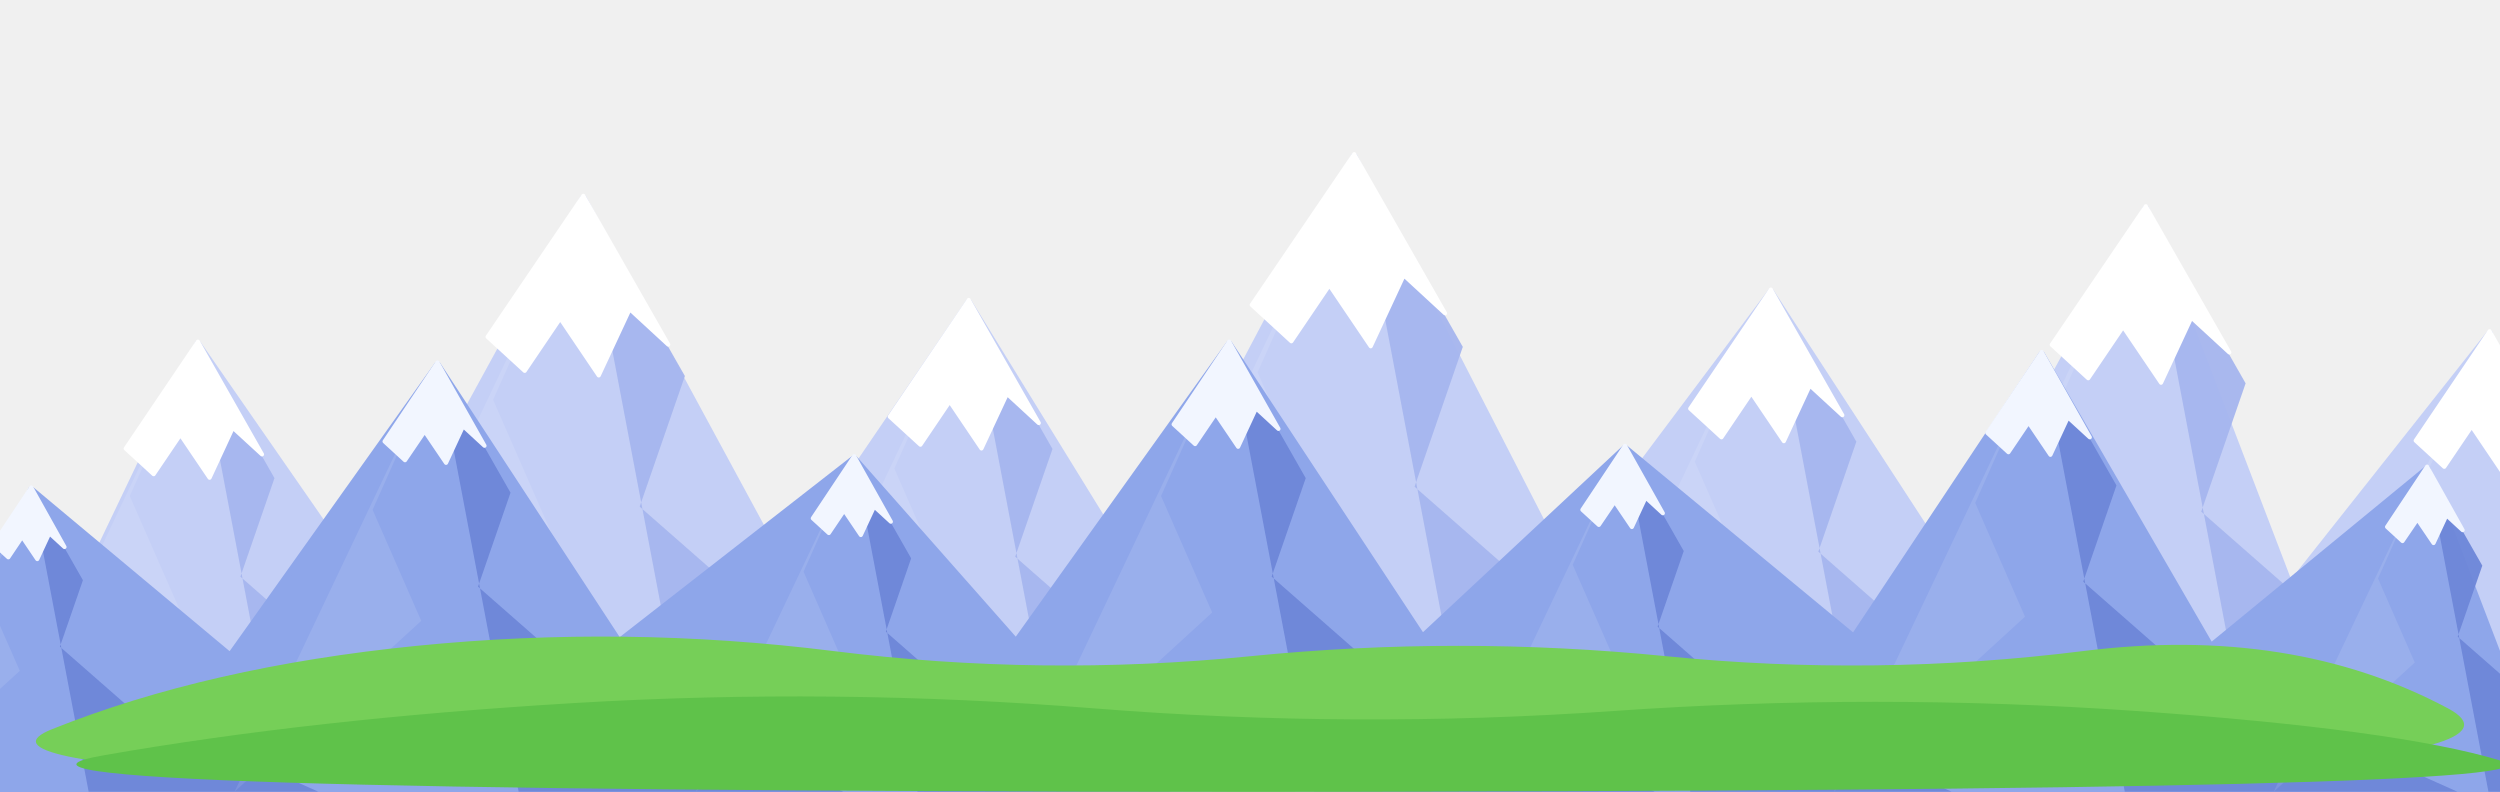
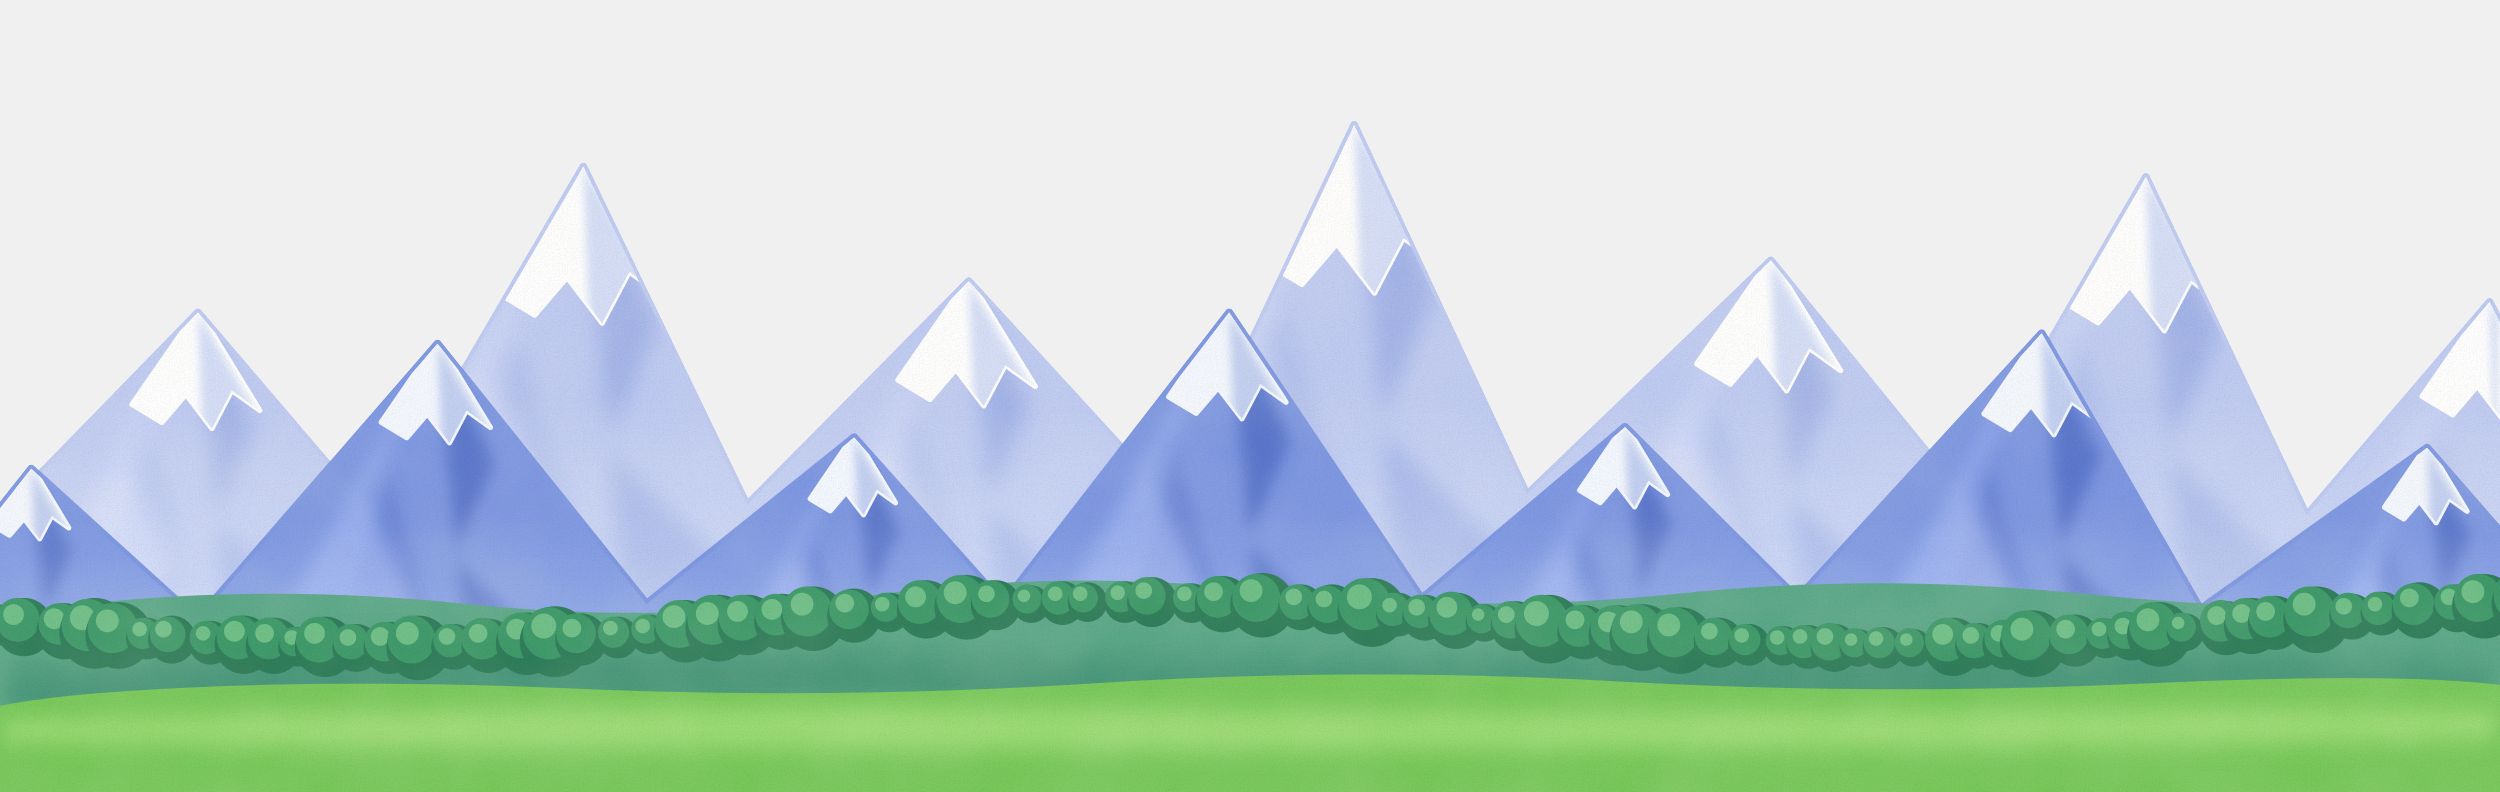
<svg xmlns="http://www.w3.org/2000/svg" width="2400" height="760" viewBox="0 0 2400 760">
-   <defs />
-   <polygon points="-200.0,760.0 -15.6,760.0 190.0,330.0 354.1,566.5 560.0,190.0 754.1,548.5 930.0,290.0 1089.3,548.5 1300.0,150.0 1502.2,544.0 1700.0,280.0 1871.9,544.0 2060.0,200.0 2198.5,562.0 2390.0,320.0 2495.4,760.0 2600.0,760.0 2600,810 -200,810" fill="#C4CFF6" stroke="#C4CFF6" stroke-width="6" stroke-linejoin="round" />
-   <polygon points="190.0,330.0 263.5,459.0 230.8,553.6 328.9,639.6 598.5,760.0 271.7,760.0" fill="#A6B6EE" opacity="0.95" />
-   <polygon points="190.0,330.0 124.6,476.2 173.7,588.0 -14.2,760.0" fill="#ffffff" opacity="0.10" />
-   <polygon points="190.0,328.0 251.5,436.2 223.5,410.5 201.2,458.6 173.2,417.2 147.5,455.2 120.7,430.6" fill="#FFFFFF" stroke="#FFFFFF" stroke-width="4" stroke-linejoin="round" />
-   <polygon points="560.0,190.0 657.5,361.0 614.1,486.4 744.1,600.4 1101.5,760.0 668.3,760.0" fill="#A6B6EE" opacity="0.95" />
-   <polygon points="560.0,190.0 473.4,383.8 538.3,532.0 289.2,760.0" fill="#ffffff" opacity="0.10" />
-   <polygon points="560.0,188.0 641.5,330.8 604.5,296.7 574.8,360.4 537.8,305.6 503.7,356.0 468.1,323.4" fill="#FFFFFF" stroke="#FFFFFF" stroke-width="4" stroke-linejoin="round" />
-   <polygon points="930.0,290.0 1010.4,431.0 974.6,534.4 1081.8,628.4 1376.5,760.0 1019.3,760.0" fill="#A6B6EE" opacity="0.95" />
-   <polygon points="930.0,290.0 858.6,449.8 912.1,572.0 706.8,760.0" fill="#ffffff" opacity="0.10" />
-   <polygon points="930.0,288.0 997.2,406.1 966.7,378.0 942.2,430.5 911.7,385.3 883.6,426.9 854.2,400.0" fill="#FFFFFF" stroke="#FFFFFF" stroke-width="4" stroke-linejoin="round" />
-   <polygon points="1300.0,150.0 1404.3,333.0 1358.0,467.2 1497.0,589.2 1879.5,760.0 1415.9,760.0" fill="#A6B6EE" opacity="0.95" />
-   <polygon points="1300.0,150.0 1207.3,357.4 1276.8,516.0 1010.2,760.0" fill="#ffffff" opacity="0.10" />
-   <polygon points="1300.0,148.0 1387.2,300.7 1347.6,264.2 1315.9,332.4 1276.2,273.7 1239.7,327.6 1201.7,292.7" fill="#FFFFFF" stroke="#FFFFFF" stroke-width="4" stroke-linejoin="round" />
-   <polygon points="1700.0,280.0 1782.1,424.0 1745.6,529.6 1855.0,625.6 2156.0,760.0 1791.2,760.0" fill="#A6B6EE" opacity="0.95" />
-   <polygon points="1700.0,280.0 1627.0,443.2 1681.8,568.0 1472.0,760.0" fill="#ffffff" opacity="0.10" />
-   <polygon points="1700.0,278.0 1768.6,398.6 1737.4,369.9 1712.5,423.5 1681.3,377.3 1652.6,419.8 1622.6,392.3" fill="#FFFFFF" stroke="#FFFFFF" stroke-width="4" stroke-linejoin="round" />
-   <polygon points="2060.0,200.0 2155.8,368.0 2113.2,491.2 2240.9,603.2 2592.0,760.0 2166.4,760.0" fill="#A6B6EE" opacity="0.95" />
-   <polygon points="2060.0,200.0 1974.9,390.4 2038.7,536.0 1794.0,760.0" fill="#ffffff" opacity="0.10" />
-   <polygon points="2060.0,198.0 2140.1,338.3 2103.7,304.8 2074.6,367.4 2038.2,313.6 2004.7,363.1 1969.7,331.0" fill="#FFFFFF" stroke="#FFFFFF" stroke-width="4" stroke-linejoin="round" />
-   <polygon points="2390.0,320.0 2465.2,452.0 2431.8,548.8 2532.1,636.8 2808.0,760.0 2473.6,760.0" fill="#A6B6EE" opacity="0.95" />
-   <polygon points="2390.0,320.0 2323.1,469.6 2373.3,584.0 2181.0,760.0" fill="#ffffff" opacity="0.10" />
-   <polygon points="2390.0,318.0 2452.9,428.7 2424.3,402.4 2401.4,451.6 2372.8,409.2 2346.5,448.1 2319.1,423.0" fill="#FFFFFF" stroke="#FFFFFF" stroke-width="4" stroke-linejoin="round" />
-   <polygon points="-200.0,760.0 -112.8,760.0 30.0,470.0 221.0,629.5 420.0,350.0 594.2,616.0 820.0,440.0 975.4,616.0 1180.0,330.0 1365.5,611.5 1560.0,430.0 1779.6,611.5 1960.0,340.0 2122.4,620.5 2330.0,450.0 2448.4,760.0 2600.0,760.0 2600,810 -200,810" fill="#8EA6EA" stroke="#8EA6EA" stroke-width="6" stroke-linejoin="round" />
-   <polygon points="30.0,470.0 79.6,557.0 57.5,620.8 123.7,678.8 305.5,760.0 85.1,760.0" fill="#6D86D8" opacity="0.95" />
-   <polygon points="30.0,470.0 -14.1,568.6 19.0,644.0 -107.8,760.0" fill="#ffffff" opacity="0.10" />
-   <polygon points="30.0,468.0 61.9,525.1 47.4,511.8 35.8,536.7 21.3,515.2 8.0,535.0 -6.0,522.2" fill="#F2F6FF" stroke="#F2F6FF" stroke-width="4" stroke-linejoin="round" />
-   <polygon points="420.0,350.0 490.1,473.0 458.9,563.2 552.4,645.2 809.5,760.0 497.9,760.0" fill="#6D86D8" opacity="0.95" />
-   <polygon points="420.0,350.0 357.7,489.4 404.4,596.0 225.2,760.0" fill="#ffffff" opacity="0.10" />
-   <polygon points="420.0,348.0 465.1,427.9 444.6,409.0 428.2,444.3 407.7,414.0 388.8,441.8 369.2,423.8" fill="#F2F6FF" stroke="#F2F6FF" stroke-width="4" stroke-linejoin="round" />
-   <polygon points="820.0,440.0 874.7,536.0 850.4,606.4 923.4,670.4 1124.0,760.0 880.8,760.0" fill="#6D86D8" opacity="0.95" />
-   <polygon points="820.0,440.0 771.4,548.8 807.8,632.0 668.0,760.0" fill="#ffffff" opacity="0.10" />
-   <polygon points="820.0,438.0 855.2,500.8 839.2,486.1 826.4,513.6 810.4,489.9 795.7,511.7 780.3,497.6" fill="#F2F6FF" stroke="#F2F6FF" stroke-width="4" stroke-linejoin="round" />
-   <polygon points="1180.0,330.0 1253.5,459.0 1220.8,553.6 1318.9,639.6 1588.5,760.0 1261.7,760.0" fill="#6D86D8" opacity="0.95" />
-   <polygon points="1180.0,330.0 1114.6,476.2 1163.7,588.0 975.8,760.0" fill="#ffffff" opacity="0.10" />
-   <polygon points="1180.0,328.0 1227.3,411.7 1205.8,391.9 1188.6,428.9 1167.1,397.1 1147.3,426.3 1126.7,407.4" fill="#F2F6FF" stroke="#F2F6FF" stroke-width="4" stroke-linejoin="round" />
-   <polygon points="1560.0,430.0 1616.4,529.0 1591.3,601.6 1666.6,667.6 1873.5,760.0 1622.7,760.0" fill="#6D86D8" opacity="0.95" />
-   <polygon points="1560.0,430.0 1509.8,542.2 1547.5,628.0 1403.2,760.0" fill="#ffffff" opacity="0.10" />
-   <polygon points="1560.0,428.0 1596.3,492.7 1579.8,477.5 1566.6,505.9 1550.1,481.5 1534.9,503.9 1519.1,489.4" fill="#F2F6FF" stroke="#F2F6FF" stroke-width="4" stroke-linejoin="round" />
-   <polygon points="1960.0,340.0 2031.8,466.0 1999.9,558.4 2095.7,642.4 2359.0,760.0 2039.8,760.0" fill="#6D86D8" opacity="0.95" />
-   <polygon points="1960.0,340.0 1896.2,482.8 1944.0,592.0 1760.5,760.0" fill="#ffffff" opacity="0.10" />
-   <polygon points="1960.0,338.0 2006.2,419.8 1985.2,400.5 1968.4,436.6 1947.4,405.5 1928.1,434.1 1907.9,415.6" fill="#F2F6FF" stroke="#F2F6FF" stroke-width="4" stroke-linejoin="round" />
-   <polygon points="2330.0,450.0 2383.0,543.0 2359.4,611.2 2430.1,673.2 2624.5,760.0 2388.9,760.0" fill="#6D86D8" opacity="0.95" />
-   <polygon points="2330.0,450.0 2282.9,555.4 2318.2,636.0 2182.8,760.0" fill="#ffffff" opacity="0.10" />
-   <polygon points="2330.0,448.0 2364.1,508.9 2348.6,494.6 2336.2,521.3 2320.7,498.4 2306.4,519.4 2291.6,505.8" fill="#F2F6FF" stroke="#F2F6FF" stroke-width="4" stroke-linejoin="round" />
-   <path d="M1200.0,760.0 Q-100.0,760.0 50.0,700.0 Q200.0,640.0 400.0,620.0 Q600.0,600.0 800.0,625.0 Q1000.0,650.0 1200.0,630.0 Q1400.0,610.0 1600.0,630.0 Q1800.0,650.0 2000.0,625.0 Q2200.0,600.0 2350.0,680.0 Q2500.0,760.0 1200.0,760.0 Z" fill="#76CF58" />
-   <path d="M1200.0,760.0 Q-100.0,760.0 100.0,725.0 Q300.0,690.0 550.0,675.0 Q800.0,660.0 1050.0,680.0 Q1300.0,700.0 1550.0,682.5 Q1800.0,665.0 2050.0,682.5 Q2300.0,700.0 2400.0,730.0 Q2500.0,760.0 1200.0,760.0 Z" fill="#5FC24A" />
+   <defs>
+     <filter id="grain1" filterUnits="userSpaceOnUse" x="0" y="0" width="2410.0" height="770.0" color-interpolation-filters="sRGB">
+       <feTurbulence type="fractalNoise" baseFrequency="0.75" numOctaves="2" seed="3" result="n" />
+       <feColorMatrix in="n" type="saturate" values="0" result="ng" />
+       <feComponentTransfer in="ng" result="fine">
+         <feFuncR type="linear" slope="0.128" intercept="0.92" />
+         <feFuncG type="linear" slope="0.128" intercept="0.92" />
+         <feFuncB type="linear" slope="0.128" intercept="0.92" />
+         <feFuncA type="discrete" tableValues="1" />
+       </feComponentTransfer>
+       <feTurbulence type="fractalNoise" baseFrequency="0.012" numOctaves="3" seed="12" result="m" />
+       <feColorMatrix in="m" type="matrix" values="0 0 0 0 1  0 0 0 0 0.96  0 0 0 0 0.86  0 0 0 0.132 -0.036" result="warm" />
+       <feBlend in="SourceGraphic" in2="fine" mode="multiply" result="b" />
+       <feComposite in="warm" in2="b" operator="atop" result="b2" />
+       <feComposite in="b2" in2="SourceGraphic" operator="in" />
+     </filter>
+     <clipPath id="c2">
+       <path d="M-200.0,700.0 L190.0,300.0 L360.9,500.0 L560.0,160.0 L717.1,485.0 L930.0,270.0 L1127.1,485.0 L1300.0,120.0 L1465.8,475.0 L1700.0,250.0 L1882.9,475.0 L2060.0,170.0 L2214.3,495.0 L2390.0,290.0 L2600.0,700.0 L2600.0,760.0 L-200.0,760.0 Z" />
+     </clipPath>
+     <filter id="blur10" filterUnits="userSpaceOnUse" x="-3000" y="-3000" width="8000" height="8000">
+       <feGaussianBlur stdDeviation="10" />
+     </filter>
+     <filter id="blur9" filterUnits="userSpaceOnUse" x="-3000" y="-3000" width="8000" height="8000">
+       <feGaussianBlur stdDeviation="9" />
+     </filter>
+     <filter id="blur11" filterUnits="userSpaceOnUse" x="-3000" y="-3000" width="8000" height="8000">
+       <feGaussianBlur stdDeviation="11" />
+     </filter>
+     <filter id="blur4" filterUnits="userSpaceOnUse" x="-3000" y="-3000" width="8000" height="8000">
+       <feGaussianBlur stdDeviation="4" />
+     </filter>
+     <clipPath id="c3">
+       <path d="M190.0,297.0 L249.5,394.1 L222.6,374.9 L203.4,411.4 L178.5,378.7 L155.4,405.6 L126.6,388.3 Z" />
+     </clipPath>
+     <clipPath id="c4">
+       <path d="M560.0,157.0 L640.4,287.0 L604.1,261.1 L578.1,310.3 L544.4,266.3 L513.3,302.6 L474.5,279.2 Z" />
+     </clipPath>
+     <clipPath id="c5">
+       <path d="M930.0,267.0 L994.0,371.1 L965.1,350.5 L944.4,389.7 L917.6,354.6 L892.8,383.5 L861.9,364.9 Z" />
+     </clipPath>
+     <clipPath id="c6">
+       <path d="M1300.0,117.0 L1386.3,256.4 L1347.3,228.6 L1319.5,281.5 L1283.3,234.1 L1249.9,273.1 L1208.1,248.1 Z" />
+     </clipPath>
+     <clipPath id="c7">
+       <path d="M1700.0,247.0 L1767.0,355.8 L1736.7,334.2 L1715.1,375.3 L1687.0,338.6 L1661.1,368.8 L1628.7,349.4 Z" />
+     </clipPath>
+     <clipPath id="c8">
+       <path d="M2060.0,167.0 L2138.9,294.7 L2103.2,269.2 L2077.8,317.6 L2044.7,274.3 L2014.2,309.9 L1976.0,287.0 Z" />
+     </clipPath>
+     <clipPath id="c9">
+       <path d="M2390.0,287.0 L2451.0,386.4 L2423.5,366.8 L2403.8,404.1 L2378.2,370.7 L2354.6,398.2 L2325.1,380.5 Z" />
+     </clipPath>
+     <linearGradient id="g10" x1="0" y1="0" x2="0" y2="1">
+       <stop offset="0" stop-color="#EAF2FF" stop-opacity="0" />
+       <stop offset="1" stop-color="#EAF2FF" stop-opacity="0.75" />
+     </linearGradient>
+     <clipPath id="c11">
+       <path d="M-200.0,740.0 L30.0,450.0 L189.6,595.0 L420.0,330.0 L620.6,580.0 L820.0,420.0 L963.0,580.0 L1180.0,300.0 L1364.7,575.0 L1560.0,410.0 L1725.6,575.0 L1960.0,320.0 L2112.3,585.0 L2330.0,430.0 L2600.0,740.0 L2600.0,800.0 L-200.0,800.0 Z" />
+     </clipPath>
+     <filter id="blur7" filterUnits="userSpaceOnUse" x="-3000" y="-3000" width="8000" height="8000">
+       <feGaussianBlur stdDeviation="7" />
+     </filter>
+     <filter id="blur6" filterUnits="userSpaceOnUse" x="-3000" y="-3000" width="8000" height="8000">
+       <feGaussianBlur stdDeviation="6" />
+     </filter>
+     <filter id="blur8" filterUnits="userSpaceOnUse" x="-3000" y="-3000" width="8000" height="8000">
+       <feGaussianBlur stdDeviation="8" />
+     </filter>
+     <clipPath id="c12">
+       <path d="M30.0,447.0 L66.0,506.8 L49.7,495.2 L38.1,517.3 L23.0,497.6 L9.1,513.8 L-8.3,503.4 Z" />
+     </clipPath>
+     <clipPath id="c13">
+       <path d="M420.0,327.0 L470.8,410.4 L447.9,394.0 L431.5,425.1 L410.2,397.2 L390.5,420.2 L365.9,405.4 Z" />
+     </clipPath>
+     <clipPath id="c14">
+       <path d="M820.0,417.0 L859.7,482.7 L841.8,469.9 L829.0,494.2 L812.3,472.5 L797.0,490.4 L777.8,478.9 Z" />
+     </clipPath>
+     <clipPath id="c15">
+       <path d="M1180.0,297.0 L1234.6,386.2 L1209.9,368.6 L1192.3,402.1 L1169.4,372.2 L1148.3,396.8 L1121.9,381.0 Z" />
+     </clipPath>
+     <clipPath id="c16">
+       <path d="M1560.0,407.0 L1600.9,474.7 L1582.4,461.5 L1569.2,486.6 L1552.1,464.1 L1536.2,482.6 L1516.4,470.7 Z" />
+     </clipPath>
+     <clipPath id="c17">
+       <path d="M1960.0,317.0 L2012.1,402.3 L1988.6,385.5 L1971.8,417.4 L1949.9,388.9 L1929.8,412.4 L1904.6,397.3 Z" />
+     </clipPath>
+     <clipPath id="c18">
+       <path d="M2330.0,427.0 L2368.4,490.8 L2351.1,478.4 L2338.7,501.9 L2322.6,480.8 L2307.7,498.2 L2289.1,487.0 Z" />
+     </clipPath>
+     <linearGradient id="g19" x1="0" y1="0" x2="0" y2="1">
+       <stop offset="0" stop-color="#DCEBFF" stop-opacity="0" />
+       <stop offset="1" stop-color="#DCEBFF" stop-opacity="0.75" />
+     </linearGradient>
+     <filter id="blur14" filterUnits="userSpaceOnUse" x="-3000" y="-3000" width="8000" height="8000">
+       <feGaussianBlur stdDeviation="14" />
+     </filter>
+   </defs>
+   <g filter="url(#grain1)">
+     <path d="M-200.0,700.0 L190.0,300.0 L360.9,500.0 L560.0,160.0 L717.1,485.0 L930.0,270.0 L1127.1,485.0 L1300.0,120.0 L1465.8,475.0 L1700.0,250.0 L1882.9,475.0 L2060.0,170.0 L2214.3,495.0 L2390.0,290.0 L2600.0,700.0 L2600.0,760.0 L-200.0,760.0 Z" fill="#BFCBF2" stroke="#BFCBF2" stroke-width="8" stroke-linejoin="round" />
+     <g clip-path="url(#c2)">
+       <g filter="url(#blur10)">
+         <path d="M190.0,300.0 L243.2,412.0 L205.2,500.0 L304.0,596.0 L608.0,720.0 L228.0,720.0 Z" fill="#9DAEE6" opacity="0.85" />
+       </g>
+       <g filter="url(#blur9)">
+         <path d="M144.4,420.0 L182.4,548.0 L106.4,700.0 L60.8,700.0 Z" fill="#9DAEE6" opacity="0.35" />
+       </g>
+       <g filter="url(#blur11)">
+         <path d="M190.0,300.0 L121.6,444.0 L167.2,548.0 L-38.0,700.0 Z" fill="#E8EEFF" opacity="0.45" />
+       </g>
+       <path d="M190.0,297.0 L249.5,394.1 L222.6,374.9 L203.4,411.4 L178.5,378.7 L155.4,405.6 L126.6,388.3 Z" fill="#FFFFFF" stroke="#FFFFFF" stroke-width="5" stroke-linejoin="round" />
+       <g clip-path="url(#c3)">
+         <g filter="url(#blur4)">
+           <path d="M190.0,300.0 L257.2,415.2 L194.8,424.8 Z" fill="#C9D5F5" opacity="0.8" />
+         </g>
+       </g>
+       <g filter="url(#blur10)">
+         <path d="M560.0,160.0 L631.8,311.2 L580.5,430.0 L713.9,559.6 L1124.3,720.0 L611.3,720.0 Z" fill="#9DAEE6" opacity="0.85" />
+       </g>
+       <g filter="url(#blur9)">
+         <path d="M498.4,322.0 L549.7,494.8 L447.1,700.0 L385.6,700.0 Z" fill="#9DAEE6" opacity="0.35" />
+       </g>
+       <g filter="url(#blur11)">
+         <path d="M560.0,160.0 L467.7,354.4 L529.2,494.8 L252.2,700.0 Z" fill="#E8EEFF" opacity="0.45" />
+       </g>
+       <path d="M560.0,157.0 L640.4,287.0 L604.1,261.1 L578.1,310.3 L544.4,266.3 L513.3,302.6 L474.5,279.2 Z" fill="#FFFFFF" stroke="#FFFFFF" stroke-width="5" stroke-linejoin="round" />
+       <g clip-path="url(#c4)">
+         <g filter="url(#blur4)">
+           <path d="M560.0,160.0 L650.7,315.5 L566.5,328.5 Z" fill="#C9D5F5" opacity="0.8" />
+         </g>
+       </g>
+       <g filter="url(#blur10)">
+         <path d="M930.0,270.0 L987.2,390.4 L946.3,485.0 L1052.5,588.2 L1379.3,720.0 L970.9,720.0 Z" fill="#9DAEE6" opacity="0.85" />
+       </g>
+       <g filter="url(#blur9)">
+         <path d="M881.0,399.0 L921.8,536.6 L840.1,700.0 L791.1,700.0 Z" fill="#9DAEE6" opacity="0.35" />
+       </g>
+       <g filter="url(#blur11)">
+         <path d="M930.0,270.0 L856.5,424.8 L905.5,536.6 L684.9,700.0 Z" fill="#E8EEFF" opacity="0.45" />
+       </g>
+       <path d="M930.0,267.0 L994.0,371.1 L965.1,350.5 L944.4,389.7 L917.6,354.6 L892.8,383.5 L861.9,364.9 Z" fill="#FFFFFF" stroke="#FFFFFF" stroke-width="5" stroke-linejoin="round" />
+       <g clip-path="url(#c5)">
+         <g filter="url(#blur4)">
+           <path d="M930.0,270.0 L1002.2,393.8 L935.2,404.2 Z" fill="#C9D5F5" opacity="0.8" />
+         </g>
+       </g>
+       <g filter="url(#blur10)">
+         <path d="M1300.0,120.0 L1377.1,282.4 L1322.0,410.0 L1465.3,549.2 L1906.1,720.0 L1355.1,720.0 Z" fill="#9DAEE6" opacity="0.85" />
+       </g>
+       <g filter="url(#blur9)">
+         <path d="M1233.9,294.0 L1289.0,479.6 L1178.8,700.0 L1112.7,700.0 Z" fill="#9DAEE6" opacity="0.35" />
+       </g>
+       <g filter="url(#blur11)">
+         <path d="M1300.0,120.0 L1200.8,328.8 L1266.9,479.6 L969.4,700.0 Z" fill="#E8EEFF" opacity="0.45" />
+       </g>
+       <path d="M1300.0,117.0 L1386.3,256.4 L1347.3,228.6 L1319.5,281.5 L1283.3,234.1 L1249.9,273.1 L1208.1,248.1 Z" fill="#FFFFFF" stroke="#FFFFFF" stroke-width="5" stroke-linejoin="round" />
+       <g clip-path="url(#c6)">
+         <g filter="url(#blur4)">
+           <path d="M1300.0,120.0 L1397.4,287.0 L1307.0,301.0 Z" fill="#C9D5F5" opacity="0.8" />
+         </g>
+       </g>
+       <g filter="url(#blur10)">
+         <path d="M1700.0,250.0 L1759.8,376.0 L1717.1,475.0 L1828.2,583.0 L2170.2,720.0 L1742.8,720.0 Z" fill="#9DAEE6" opacity="0.85" />
+       </g>
+       <g filter="url(#blur9)">
+         <path d="M1648.7,385.0 L1691.5,529.0 L1606.0,700.0 L1554.7,700.0 Z" fill="#9DAEE6" opacity="0.35" />
+       </g>
+       <g filter="url(#blur11)">
+         <path d="M1700.0,250.0 L1623.0,412.0 L1674.3,529.0 L1443.5,700.0 Z" fill="#E8EEFF" opacity="0.45" />
+       </g>
+       <path d="M1700.0,247.0 L1767.0,355.8 L1736.7,334.2 L1715.1,375.3 L1687.0,338.6 L1661.1,368.8 L1628.7,349.4 Z" fill="#FFFFFF" stroke="#FFFFFF" stroke-width="5" stroke-linejoin="round" />
+       <g clip-path="url(#c7)">
+         <g filter="url(#blur4)">
+           <path d="M1700.0,250.0 L1775.6,379.6 L1705.4,390.4 Z" fill="#C9D5F5" opacity="0.8" />
+         </g>
+       </g>
+       <g filter="url(#blur10)">
+         <path d="M2060.0,170.0 L2130.5,318.4 L2080.1,435.0 L2211.1,562.2 L2613.8,720.0 L2110.3,720.0 Z" fill="#9DAEE6" opacity="0.85" />
+       </g>
+       <g filter="url(#blur9)">
+         <path d="M1999.6,329.0 L2049.9,498.6 L1949.2,700.0 L1888.8,700.0 Z" fill="#9DAEE6" opacity="0.35" />
+       </g>
+       <g filter="url(#blur11)">
+         <path d="M2060.0,170.0 L1969.4,360.8 L2029.8,498.6 L1757.9,700.0 Z" fill="#E8EEFF" opacity="0.45" />
+       </g>
+       <path d="M2060.0,167.0 L2138.9,294.7 L2103.2,269.2 L2077.8,317.6 L2044.7,274.3 L2014.2,309.9 L1976.0,287.0 Z" fill="#FFFFFF" stroke="#FFFFFF" stroke-width="5" stroke-linejoin="round" />
+       <g clip-path="url(#c8)">
+         <g filter="url(#blur4)">
+           <path d="M2060.0,170.0 L2149.0,322.6 L2066.4,335.4 Z" fill="#C9D5F5" opacity="0.8" />
+         </g>
+       </g>
+       <g filter="url(#blur10)">
+         <path d="M2390.0,290.0 L2444.5,404.8 L2405.6,495.0 L2506.8,593.4 L2818.4,720.0 L2428.9,720.0 Z" fill="#9DAEE6" opacity="0.85" />
+       </g>
+       <g filter="url(#blur9)">
+         <path d="M2343.3,413.0 L2382.2,544.2 L2304.3,700.0 L2257.6,700.0 Z" fill="#9DAEE6" opacity="0.35" />
+       </g>
+       <g filter="url(#blur11)">
+         <path d="M2390.0,290.0 L2319.9,437.6 L2366.6,544.2 L2156.3,700.0 Z" fill="#E8EEFF" opacity="0.45" />
+       </g>
+       <path d="M2390.0,287.0 L2451.0,386.4 L2423.5,366.8 L2403.8,404.1 L2378.2,370.7 L2354.6,398.2 L2325.1,380.5 Z" fill="#FFFFFF" stroke="#FFFFFF" stroke-width="5" stroke-linejoin="round" />
+       <g clip-path="url(#c9)">
+         <g filter="url(#blur4)">
+           <path d="M2390.0,290.0 L2458.9,408.1 L2394.9,417.9 Z" fill="#C9D5F5" opacity="0.8" />
+         </g>
+       </g>
+       <rect x="-300" y="381.0" width="3000" height="399.0" fill="url(#g10)" />
+     </g>
+     <path d="M-200.0,740.0 L30.0,450.0 L189.6,595.0 L420.0,330.0 L620.6,580.0 L820.0,420.0 L963.0,580.0 L1180.0,300.0 L1364.7,575.0 L1560.0,410.0 L1725.6,575.0 L1960.0,320.0 L2112.3,585.0 L2330.0,430.0 L2600.0,740.0 L2600.0,800.0 L-200.0,800.0 Z" fill="#7E98E2" stroke="#7E98E2" stroke-width="8" stroke-linejoin="round" />
+     <g clip-path="url(#c11)">
+       <g filter="url(#blur7)">
+         <path d="M30.0,450.0 L68.6,531.2 L41.0,595.0 L112.6,664.6 L333.1,760.0 L57.5,760.0 Z" fill="#5470C8" opacity="0.85" />
+       </g>
+       <g filter="url(#blur6)">
+         <path d="M-3.1,537.0 L24.5,629.8 L-30.6,740.0 L-63.7,740.0 Z" fill="#5470C8" opacity="0.35" />
+       </g>
+       <g filter="url(#blur8)">
+         <path d="M30.0,450.0 L-19.6,554.4 L13.5,629.8 L-135.3,740.0 Z" fill="#B3C6FF" opacity="0.45" />
+       </g>
+       <path d="M30.0,447.0 L66.0,506.8 L49.7,495.2 L38.1,517.3 L23.0,497.6 L9.1,513.8 L-8.3,503.4 Z" fill="#F4F8FF" stroke="#F4F8FF" stroke-width="5" stroke-linejoin="round" />
+       <g clip-path="url(#c12)">
+         <g filter="url(#blur4)">
+           <path d="M30.0,450.0 L70.6,519.6 L32.9,525.4 Z" fill="#B5C4EE" opacity="0.8" />
+         </g>
+       </g>
+       <g filter="url(#blur7)">
+         <path d="M420.0,330.0 L474.5,444.8 L435.6,535.0 L536.9,633.4 L848.5,760.0 L458.9,760.0 Z" fill="#5470C8" opacity="0.85" />
+       </g>
+       <g filter="url(#blur6)">
+         <path d="M373.3,453.0 L412.2,584.2 L334.3,740.0 L287.6,740.0 Z" fill="#5470C8" opacity="0.35" />
+       </g>
+       <g filter="url(#blur8)">
+         <path d="M420.0,330.0 L349.9,477.6 L396.6,584.2 L186.3,740.0 Z" fill="#B3C6FF" opacity="0.45" />
+       </g>
+       <path d="M420.0,327.0 L470.8,410.4 L447.9,394.0 L431.5,425.1 L410.2,397.2 L390.5,420.2 L365.9,405.4 Z" fill="#F4F8FF" stroke="#F4F8FF" stroke-width="5" stroke-linejoin="round" />
+       <g clip-path="url(#c13)">
+         <g filter="url(#blur4)">
+           <path d="M420.0,330.0 L477.4,428.4 L424.1,436.6 Z" fill="#B5C4EE" opacity="0.8" />
+         </g>
+       </g>
+       <g filter="url(#blur7)">
+         <path d="M820.0,420.0 L862.6,509.6 L832.2,580.0 L911.2,656.8 L1154.4,760.0 L850.4,760.0 Z" fill="#5470C8" opacity="0.85" />
+       </g>
+       <g filter="url(#blur6)">
+         <path d="M783.5,516.0 L813.9,618.4 L753.1,740.0 L716.6,740.0 Z" fill="#5470C8" opacity="0.35" />
+       </g>
+       <g filter="url(#blur8)">
+         <path d="M820.0,420.0 L765.3,535.2 L801.8,618.4 L637.6,740.0 Z" fill="#B3C6FF" opacity="0.45" />
+       </g>
+       <path d="M820.0,417.0 L859.7,482.7 L841.8,469.9 L829.0,494.2 L812.3,472.5 L797.0,490.4 L777.8,478.9 Z" fill="#F4F8FF" stroke="#F4F8FF" stroke-width="5" stroke-linejoin="round" />
+       <g clip-path="url(#c14)">
+         <g filter="url(#blur4)">
+           <path d="M820.0,420.0 L864.8,496.8 L823.2,503.2 Z" fill="#B5C4EE" opacity="0.8" />
+         </g>
+       </g>
+       <g filter="url(#blur7)">
+         <path d="M1180.0,300.0 L1238.5,423.2 L1196.7,520.0 L1305.4,625.6 L1639.8,760.0 L1221.8,760.0 Z" fill="#5470C8" opacity="0.85" />
+       </g>
+       <g filter="url(#blur6)">
+         <path d="M1129.8,432.0 L1171.6,572.8 L1088.0,740.0 L1037.9,740.0 Z" fill="#5470C8" opacity="0.35" />
+       </g>
+       <g filter="url(#blur8)">
+         <path d="M1180.0,300.0 L1104.8,458.4 L1154.9,572.8 L929.2,740.0 Z" fill="#B3C6FF" opacity="0.45" />
+       </g>
+       <path d="M1180.0,297.0 L1234.6,386.2 L1209.9,368.6 L1192.3,402.1 L1169.4,372.2 L1148.3,396.8 L1121.9,381.0 Z" fill="#F4F8FF" stroke="#F4F8FF" stroke-width="5" stroke-linejoin="round" />
+       <g clip-path="url(#c15)">
+         <g filter="url(#blur4)">
+           <path d="M1180.0,300.0 L1241.6,405.6 L1184.4,414.4 Z" fill="#B5C4EE" opacity="0.8" />
+         </g>
+       </g>
+       <g filter="url(#blur7)">
+         <path d="M1560.0,410.0 L1603.9,502.4 L1572.5,575.0 L1654.0,654.2 L1904.8,760.0 L1591.3,760.0 Z" fill="#5470C8" opacity="0.85" />
+       </g>
+       <g filter="url(#blur6)">
+         <path d="M1522.4,509.0 L1553.7,614.6 L1491.0,740.0 L1453.4,740.0 Z" fill="#5470C8" opacity="0.35" />
+       </g>
+       <g filter="url(#blur8)">
+         <path d="M1560.0,410.0 L1503.6,528.8 L1541.2,614.6 L1371.9,740.0 Z" fill="#B3C6FF" opacity="0.45" />
+       </g>
+       <path d="M1560.0,407.0 L1600.9,474.7 L1582.4,461.5 L1569.2,486.6 L1552.1,464.1 L1536.2,482.6 L1516.4,470.7 Z" fill="#F4F8FF" stroke="#F4F8FF" stroke-width="5" stroke-linejoin="round" />
+       <g clip-path="url(#c16)">
+         <g filter="url(#blur4)">
+           <path d="M1560.0,410.0 L1606.2,489.2 L1563.3,495.8 Z" fill="#B5C4EE" opacity="0.8" />
+         </g>
+       </g>
+       <g filter="url(#blur7)">
+         <path d="M1960.0,320.0 L2015.9,437.6 L1976.0,530.0 L2079.7,630.8 L2398.9,760.0 L1999.9,760.0 Z" fill="#5470C8" opacity="0.85" />
+       </g>
+       <g filter="url(#blur6)">
+         <path d="M1912.1,446.0 L1952.0,580.4 L1872.2,740.0 L1824.3,740.0 Z" fill="#5470C8" opacity="0.35" />
+       </g>
+       <g filter="url(#blur8)">
+         <path d="M1960.0,320.0 L1888.2,471.2 L1936.1,580.4 L1720.6,740.0 Z" fill="#B3C6FF" opacity="0.45" />
+       </g>
+       <path d="M1960.0,317.0 L2012.1,402.3 L1988.6,385.5 L1971.8,417.4 L1949.9,388.9 L1929.8,412.4 L1904.6,397.3 Z" fill="#F4F8FF" stroke="#F4F8FF" stroke-width="5" stroke-linejoin="round" />
+       <g clip-path="url(#c17)">
+         <g filter="url(#blur4)">
+           <path d="M1960.0,320.0 L2018.8,420.8 L1964.2,429.2 Z" fill="#B5C4EE" opacity="0.8" />
+         </g>
+       </g>
+       <g filter="url(#blur7)">
+         <path d="M2330.0,430.0 L2371.2,516.8 L2341.8,585.0 L2418.3,659.4 L2653.9,760.0 L2359.4,760.0 Z" fill="#5470C8" opacity="0.85" />
+       </g>
+       <g filter="url(#blur6)">
+         <path d="M2294.7,523.0 L2324.1,622.2 L2265.2,740.0 L2229.9,740.0 Z" fill="#5470C8" opacity="0.35" />
+       </g>
+       <g filter="url(#blur8)">
+         <path d="M2330.0,430.0 L2277.0,541.6 L2312.3,622.2 L2153.3,740.0 Z" fill="#B3C6FF" opacity="0.45" />
+       </g>
+       <path d="M2330.0,427.0 L2368.4,490.8 L2351.1,478.4 L2338.7,501.9 L2322.6,480.8 L2307.7,498.2 L2289.1,487.0 Z" fill="#F4F8FF" stroke="#F4F8FF" stroke-width="5" stroke-linejoin="round" />
+       <g clip-path="url(#c18)">
+         <g filter="url(#blur4)">
+           <path d="M2330.0,430.0 L2373.4,504.4 L2333.1,510.6 Z" fill="#B5C4EE" opacity="0.8" />
+         </g>
+       </g>
+       <rect x="-300" y="498.0" width="3000" height="322.0" fill="url(#g19)" />
+     </g>
+     <path d="M1200.0,800.0 Q-100.0,800.0 -100.0,700.0 Q-100.0,600.0 80.0,580.0 Q260.0,560.0 450.0,580.0 Q640.0,600.0 830.0,572.5 Q1020.0,545.0 1220.0,567.5 Q1420.0,590.0 1610.0,570.0 Q1800.0,550.0 2000.0,570.0 Q2200.0,590.0 2350.0,580.0 Q2500.0,570.0 2500.0,685.0 Q2500.0,800.0 1200.0,800.0 Z" fill="#5DA98A" />
+     <g filter="url(#blur14)">
+       <path d="M-100.0,670.0 Q-100.0,640.0 250.0,625.0 Q600.0,610.0 900.0,625.0 Q1200.0,640.0 1500.0,625.0 Q1800.0,610.0 2150.0,625.0 Q2500.0,640.0 2500.0,670.0 Q2500.0,700.0 1200.0,700.0 Q-100.0,700.0 -100.0,670.0 Z" fill="#3D8C70" opacity="0.6" />
+     </g>
+     <circle cx="-40" cy="596" r="25" fill="#2F7D5A" />
+     <circle cx="-45" cy="590" r="19" fill="#3F9A6A" />
+     <circle cx="-49" cy="585" r="9" fill="#7CC890" opacity="0.8" />
+     <circle cx="-3" cy="600" r="20" fill="#2F7D5A" />
+     <circle cx="-7" cy="595" r="15" fill="#3F9A6A" />
+     <circle cx="-10" cy="591" r="7" fill="#7CC890" opacity="0.8" />
+     <circle cx="23" cy="602" r="28" fill="#2F7D5A" />
+     <circle cx="17" cy="595" r="21" fill="#3F9A6A" />
+     <circle cx="13" cy="590" r="10" fill="#7CC890" opacity="0.8" />
+     <circle cx="62" cy="606" r="27" fill="#2F7D5A" />
+     <circle cx="57" cy="599" r="20" fill="#3F9A6A" />
+     <circle cx="52" cy="594" r="10" fill="#7CC890" opacity="0.8" />
+     <circle cx="91" cy="608" r="34" fill="#2F7D5A" />
+     <circle cx="84" cy="600" r="25" fill="#3F9A6A" />
+     <circle cx="79" cy="593" r="12" fill="#7CC890" opacity="0.8" />
+     <circle cx="114" cy="610" r="32" fill="#2F7D5A" />
+     <circle cx="108" cy="603" r="24" fill="#3F9A6A" />
+     <circle cx="103" cy="596" r="11" fill="#7CC890" opacity="0.8" />
+     <circle cx="141" cy="613" r="20" fill="#2F7D5A" />
+     <circle cx="137" cy="608" r="15" fill="#3F9A6A" />
+     <circle cx="134" cy="604" r="7" fill="#7CC890" opacity="0.8" />
+     <circle cx="165" cy="614" r="23" fill="#2F7D5A" />
+     <circle cx="161" cy="609" r="17" fill="#3F9A6A" />
+     <circle cx="157" cy="604" r="8" fill="#7CC890" opacity="0.8" />
+     <circle cx="202" cy="617" r="21" fill="#2F7D5A" />
+     <circle cx="198" cy="612" r="16" fill="#3F9A6A" />
+     <circle cx="195" cy="608" r="7" fill="#7CC890" opacity="0.8" />
+     <circle cx="234" cy="619" r="28" fill="#2F7D5A" />
+     <circle cx="229" cy="612" r="21" fill="#3F9A6A" />
+     <circle cx="225" cy="606" r="10" fill="#7CC890" opacity="0.8" />
+     <circle cx="263" cy="620" r="27" fill="#2F7D5A" />
+     <circle cx="258" cy="613" r="20" fill="#3F9A6A" />
+     <circle cx="254" cy="608" r="9" fill="#7CC890" opacity="0.8" />
+     <circle cx="286" cy="621" r="19" fill="#2F7D5A" />
+     <circle cx="282" cy="616" r="14" fill="#3F9A6A" />
+     <circle cx="280" cy="612" r="7" fill="#7CC890" opacity="0.8" />
+     <circle cx="312" cy="621" r="29" fill="#2F7D5A" />
+     <circle cx="306" cy="614" r="22" fill="#3F9A6A" />
+     <circle cx="302" cy="608" r="10" fill="#7CC890" opacity="0.8" />
+     <circle cx="342" cy="622" r="23" fill="#2F7D5A" />
+     <circle cx="337" cy="616" r="17" fill="#3F9A6A" />
+     <circle cx="334" cy="612" r="8" fill="#7CC890" opacity="0.8" />
+     <circle cx="374" cy="622" r="25" fill="#2F7D5A" />
+     <circle cx="369" cy="616" r="19" fill="#3F9A6A" />
+     <circle cx="365" cy="611" r="9" fill="#7CC890" opacity="0.8" />
+     <circle cx="402" cy="622" r="31" fill="#2F7D5A" />
+     <circle cx="395" cy="614" r="23" fill="#3F9A6A" />
+     <circle cx="391" cy="608" r="11" fill="#7CC890" opacity="0.8" />
+     <circle cx="436" cy="621" r="22" fill="#2F7D5A" />
+     <circle cx="432" cy="615" r="16" fill="#3F9A6A" />
+     <circle cx="429" cy="611" r="8" fill="#7CC890" opacity="0.8" />
+     <circle cx="469" cy="620" r="26" fill="#2F7D5A" />
+     <circle cx="463" cy="613" r="20" fill="#3F9A6A" />
+     <circle cx="459" cy="608" r="9" fill="#7CC890" opacity="0.8" />
+     <circle cx="506" cy="618" r="30" fill="#2F7D5A" />
+     <circle cx="500" cy="610" r="22" fill="#3F9A6A" />
+     <circle cx="496" cy="604" r="10" fill="#7CC890" opacity="0.8" />
+     <circle cx="533" cy="616" r="34" fill="#2F7D5A" />
+     <circle cx="527" cy="608" r="25" fill="#3F9A6A" />
+     <circle cx="522" cy="601" r="12" fill="#7CC890" opacity="0.8" />
+     <circle cx="558" cy="614" r="25" fill="#2F7D5A" />
+     <circle cx="553" cy="608" r="19" fill="#3F9A6A" />
+     <circle cx="549" cy="603" r="9" fill="#7CC890" opacity="0.8" />
+     <circle cx="593" cy="612" r="20" fill="#2F7D5A" />
+     <circle cx="589" cy="607" r="15" fill="#3F9A6A" />
+     <circle cx="586" cy="603" r="7" fill="#7CC890" opacity="0.8" />
+     <circle cx="624" cy="609" r="19" fill="#2F7D5A" />
+     <circle cx="620" cy="604" r="14" fill="#3F9A6A" />
+     <circle cx="617" cy="601" r="7" fill="#7CC890" opacity="0.8" />
+     <circle cx="658" cy="606" r="30" fill="#2F7D5A" />
+     <circle cx="652" cy="599" r="23" fill="#3F9A6A" />
+     <circle cx="647" cy="592" r="11" fill="#7CC890" opacity="0.8" />
+     <circle cx="690" cy="603" r="32" fill="#2F7D5A" />
+     <circle cx="684" cy="595" r="24" fill="#3F9A6A" />
+     <circle cx="679" cy="589" r="11" fill="#7CC890" opacity="0.8" />
+     <circle cx="718" cy="600" r="29" fill="#2F7D5A" />
+     <circle cx="712" cy="593" r="22" fill="#3F9A6A" />
+     <circle cx="708" cy="587" r="10" fill="#7CC890" opacity="0.8" />
+     <circle cx="751" cy="597" r="27" fill="#2F7D5A" />
+     <circle cx="745" cy="590" r="20" fill="#3F9A6A" />
+     <circle cx="741" cy="585" r="10" fill="#7CC890" opacity="0.8" />
+     <circle cx="781" cy="594" r="31" fill="#2F7D5A" />
+     <circle cx="775" cy="587" r="24" fill="#3F9A6A" />
+     <circle cx="770" cy="580" r="11" fill="#7CC890" opacity="0.8" />
+     <circle cx="820" cy="591" r="26" fill="#2F7D5A" />
+     <circle cx="815" cy="585" r="19" fill="#3F9A6A" />
+     <circle cx="811" cy="579" r="9" fill="#7CC890" opacity="0.8" />
+     <circle cx="854" cy="588" r="19" fill="#2F7D5A" />
+     <circle cx="850" cy="583" r="14" fill="#3F9A6A" />
+     <circle cx="847" cy="580" r="7" fill="#7CC890" opacity="0.8" />
+     <circle cx="889" cy="585" r="28" fill="#2F7D5A" />
+     <circle cx="883" cy="578" r="21" fill="#3F9A6A" />
+     <circle cx="879" cy="573" r="10" fill="#7CC890" opacity="0.8" />
+     <circle cx="928" cy="583" r="31" fill="#2F7D5A" />
+     <circle cx="922" cy="575" r="23" fill="#3F9A6A" />
+     <circle cx="917" cy="569" r="11" fill="#7CC890" opacity="0.8" />
+     <circle cx="956" cy="581" r="24" fill="#2F7D5A" />
+     <circle cx="951" cy="575" r="18" fill="#3F9A6A" />
+     <circle cx="947" cy="570" r="8" fill="#7CC890" opacity="0.8" />
+     <circle cx="990" cy="580" r="18" fill="#2F7D5A" />
+     <circle cx="986" cy="575" r="14" fill="#3F9A6A" />
+     <circle cx="983" cy="572" r="6" fill="#7CC890" opacity="0.8" />
+     <circle cx="1020" cy="579" r="21" fill="#2F7D5A" />
+     <circle cx="1016" cy="574" r="16" fill="#3F9A6A" />
+     <circle cx="1013" cy="570" r="7" fill="#7CC890" opacity="0.8" />
+     <circle cx="1044" cy="578" r="19" fill="#2F7D5A" />
+     <circle cx="1040" cy="574" r="14" fill="#3F9A6A" />
+     <circle cx="1037" cy="570" r="7" fill="#7CC890" opacity="0.8" />
+     <circle cx="1080" cy="578" r="20" fill="#2F7D5A" />
+     <circle cx="1076" cy="573" r="15" fill="#3F9A6A" />
+     <circle cx="1073" cy="569" r="7" fill="#7CC890" opacity="0.8" />
+     <circle cx="1106" cy="578" r="24" fill="#2F7D5A" />
+     <circle cx="1101" cy="572" r="18" fill="#3F9A6A" />
+     <circle cx="1098" cy="567" r="8" fill="#7CC890" opacity="0.8" />
+     <circle cx="1144" cy="579" r="19" fill="#2F7D5A" />
+     <circle cx="1140" cy="574" r="14" fill="#3F9A6A" />
+     <circle cx="1137" cy="570" r="7" fill="#7CC890" opacity="0.8" />
+     <circle cx="1174" cy="580" r="27" fill="#2F7D5A" />
+     <circle cx="1169" cy="573" r="20" fill="#3F9A6A" />
+     <circle cx="1165" cy="568" r="9" fill="#7CC890" opacity="0.8" />
+     <circle cx="1212" cy="581" r="31" fill="#2F7D5A" />
+     <circle cx="1206" cy="574" r="23" fill="#3F9A6A" />
+     <circle cx="1201" cy="567" r="11" fill="#7CC890" opacity="0.8" />
+     <circle cx="1249" cy="583" r="22" fill="#2F7D5A" />
+     <circle cx="1245" cy="578" r="17" fill="#3F9A6A" />
+     <circle cx="1242" cy="573" r="8" fill="#7CC890" opacity="0.8" />
+     <circle cx="1279" cy="585" r="24" fill="#2F7D5A" />
+     <circle cx="1274" cy="580" r="18" fill="#3F9A6A" />
+     <circle cx="1271" cy="575" r="8" fill="#7CC890" opacity="0.8" />
+     <circle cx="1317" cy="588" r="33" fill="#2F7D5A" />
+     <circle cx="1310" cy="580" r="25" fill="#3F9A6A" />
+     <circle cx="1305" cy="573" r="12" fill="#7CC890" opacity="0.8" />
+     <circle cx="1342" cy="590" r="21" fill="#2F7D5A" />
+     <circle cx="1337" cy="585" r="16" fill="#3F9A6A" />
+     <circle cx="1334" cy="581" r="7" fill="#7CC890" opacity="0.8" />
+     <circle cx="1368" cy="593" r="22" fill="#2F7D5A" />
+     <circle cx="1363" cy="587" r="16" fill="#3F9A6A" />
+     <circle cx="1360" cy="583" r="8" fill="#7CC890" opacity="0.8" />
+     <circle cx="1398" cy="596" r="27" fill="#2F7D5A" />
+     <circle cx="1393" cy="589" r="21" fill="#3F9A6A" />
+     <circle cx="1389" cy="583" r="10" fill="#7CC890" opacity="0.8" />
+     <circle cx="1425" cy="598" r="18" fill="#2F7D5A" />
+     <circle cx="1422" cy="594" r="14" fill="#3F9A6A" />
+     <circle cx="1419" cy="590" r="6" fill="#7CC890" opacity="0.8" />
+     <circle cx="1455" cy="601" r="24" fill="#2F7D5A" />
+     <circle cx="1450" cy="595" r="18" fill="#3F9A6A" />
+     <circle cx="1446" cy="590" r="8" fill="#7CC890" opacity="0.8" />
+     <circle cx="1487" cy="604" r="33" fill="#2F7D5A" />
+     <circle cx="1480" cy="596" r="25" fill="#3F9A6A" />
+     <circle cx="1475" cy="589" r="12" fill="#7CC890" opacity="0.8" />
+     <circle cx="1521" cy="607" r="26" fill="#2F7D5A" />
+     <circle cx="1516" cy="601" r="20" fill="#3F9A6A" />
+     <circle cx="1512" cy="595" r="9" fill="#7CC890" opacity="0.8" />
+     <circle cx="1554" cy="610" r="29" fill="#2F7D5A" />
+     <circle cx="1549" cy="603" r="22" fill="#3F9A6A" />
+     <circle cx="1544" cy="597" r="10" fill="#7CC890" opacity="0.8" />
+     <circle cx="1577" cy="612" r="32" fill="#2F7D5A" />
+     <circle cx="1571" cy="604" r="24" fill="#3F9A6A" />
+     <circle cx="1566" cy="597" r="11" fill="#7CC890" opacity="0.8" />
+     <circle cx="1613" cy="615" r="32" fill="#2F7D5A" />
+     <circle cx="1607" cy="607" r="24" fill="#3F9A6A" />
+     <circle cx="1602" cy="600" r="11" fill="#7CC890" opacity="0.8" />
+     <circle cx="1650" cy="617" r="24" fill="#2F7D5A" />
+     <circle cx="1645" cy="611" r="18" fill="#3F9A6A" />
+     <circle cx="1641" cy="606" r="8" fill="#7CC890" opacity="0.8" />
+     <circle cx="1679" cy="619" r="20" fill="#2F7D5A" />
+     <circle cx="1675" cy="614" r="15" fill="#3F9A6A" />
+     <circle cx="1672" cy="610" r="7" fill="#7CC890" opacity="0.8" />
+     <circle cx="1712" cy="620" r="19" fill="#2F7D5A" />
+     <circle cx="1709" cy="615" r="14" fill="#3F9A6A" />
+     <circle cx="1706" cy="612" r="7" fill="#7CC890" opacity="0.8" />
+     <circle cx="1736" cy="621" r="21" fill="#2F7D5A" />
+     <circle cx="1731" cy="616" r="16" fill="#3F9A6A" />
+     <circle cx="1728" cy="611" r="7" fill="#7CC890" opacity="0.8" />
+     <circle cx="1761" cy="622" r="23" fill="#2F7D5A" />
+     <circle cx="1756" cy="616" r="18" fill="#3F9A6A" />
+     <circle cx="1752" cy="611" r="8" fill="#7CC890" opacity="0.8" />
+     <circle cx="1784" cy="622" r="18" fill="#2F7D5A" />
+     <circle cx="1780" cy="617" r="14" fill="#3F9A6A" />
+     <circle cx="1777" cy="614" r="6" fill="#7CC890" opacity="0.8" />
+     <circle cx="1808" cy="622" r="20" fill="#2F7D5A" />
+     <circle cx="1804" cy="617" r="15" fill="#3F9A6A" />
+     <circle cx="1801" cy="613" r="7" fill="#7CC890" opacity="0.8" />
+     <circle cx="1837" cy="622" r="18" fill="#2F7D5A" />
+     <circle cx="1833" cy="617" r="14" fill="#3F9A6A" />
+     <circle cx="1830" cy="614" r="6" fill="#7CC890" opacity="0.8" />
+     <circle cx="1875" cy="621" r="28" fill="#2F7D5A" />
+     <circle cx="1869" cy="614" r="21" fill="#3F9A6A" />
+     <circle cx="1865" cy="609" r="10" fill="#7CC890" opacity="0.8" />
+     <circle cx="1899" cy="620" r="22" fill="#2F7D5A" />
+     <circle cx="1895" cy="615" r="17" fill="#3F9A6A" />
+     <circle cx="1892" cy="610" r="8" fill="#7CC890" opacity="0.8" />
+     <circle cx="1927" cy="619" r="24" fill="#2F7D5A" />
+     <circle cx="1923" cy="613" r="18" fill="#3F9A6A" />
+     <circle cx="1919" cy="608" r="8" fill="#7CC890" opacity="0.8" />
+     <circle cx="1952" cy="618" r="32" fill="#2F7D5A" />
+     <circle cx="1945" cy="610" r="24" fill="#3F9A6A" />
+     <circle cx="1941" cy="604" r="11" fill="#7CC890" opacity="0.8" />
+     <circle cx="1992" cy="615" r="25" fill="#2F7D5A" />
+     <circle cx="1986" cy="609" r="19" fill="#3F9A6A" />
+     <circle cx="1983" cy="604" r="9" fill="#7CC890" opacity="0.8" />
+     <circle cx="2022" cy="613" r="19" fill="#2F7D5A" />
+     <circle cx="2018" cy="608" r="15" fill="#3F9A6A" />
+     <circle cx="2015" cy="604" r="7" fill="#7CC890" opacity="0.8" />
+     <circle cx="2046" cy="611" r="23" fill="#2F7D5A" />
+     <circle cx="2041" cy="605" r="18" fill="#3F9A6A" />
+     <circle cx="2038" cy="601" r="8" fill="#7CC890" opacity="0.8" />
+     <circle cx="2073" cy="609" r="31" fill="#2F7D5A" />
+     <circle cx="2067" cy="601" r="23" fill="#3F9A6A" />
+     <circle cx="2062" cy="595" r="11" fill="#7CC890" opacity="0.8" />
+     <circle cx="2098" cy="607" r="18" fill="#2F7D5A" />
+     <circle cx="2094" cy="602" r="14" fill="#3F9A6A" />
+     <circle cx="2091" cy="598" r="6" fill="#7CC890" opacity="0.8" />
+     <circle cx="2137" cy="603" r="26" fill="#2F7D5A" />
+     <circle cx="2132" cy="596" r="20" fill="#3F9A6A" />
+     <circle cx="2128" cy="591" r="9" fill="#7CC890" opacity="0.8" />
+     <circle cx="2162" cy="601" r="27" fill="#2F7D5A" />
+     <circle cx="2156" cy="594" r="20" fill="#3F9A6A" />
+     <circle cx="2152" cy="589" r="9" fill="#7CC890" opacity="0.8" />
+     <circle cx="2184" cy="598" r="26" fill="#2F7D5A" />
+     <circle cx="2179" cy="592" r="20" fill="#3F9A6A" />
+     <circle cx="2175" cy="587" r="9" fill="#7CC890" opacity="0.8" />
+     <circle cx="2224" cy="595" r="32" fill="#2F7D5A" />
+     <circle cx="2217" cy="587" r="24" fill="#3F9A6A" />
+     <circle cx="2212" cy="580" r="11" fill="#7CC890" opacity="0.8" />
+     <circle cx="2258" cy="592" r="22" fill="#2F7D5A" />
+     <circle cx="2254" cy="586" r="17" fill="#3F9A6A" />
+     <circle cx="2250" cy="582" r="8" fill="#7CC890" opacity="0.8" />
+     <circle cx="2287" cy="589" r="21" fill="#2F7D5A" />
+     <circle cx="2283" cy="584" r="16" fill="#3F9A6A" />
+     <circle cx="2280" cy="580" r="7" fill="#7CC890" opacity="0.8" />
+     <circle cx="2323" cy="586" r="27" fill="#2F7D5A" />
+     <circle cx="2317" cy="580" r="20" fill="#3F9A6A" />
+     <circle cx="2313" cy="574" r="9" fill="#7CC890" opacity="0.8" />
+     <circle cx="2359" cy="584" r="23" fill="#2F7D5A" />
+     <circle cx="2354" cy="578" r="17" fill="#3F9A6A" />
+     <circle cx="2351" cy="573" r="8" fill="#7CC890" opacity="0.8" />
+     <circle cx="2385" cy="582" r="31" fill="#2F7D5A" />
+     <circle cx="2379" cy="574" r="23" fill="#3F9A6A" />
+     <circle cx="2374" cy="568" r="11" fill="#7CC890" opacity="0.8" />
+     <circle cx="2424" cy="580" r="32" fill="#2F7D5A" />
+     <circle cx="2418" cy="572" r="24" fill="#3F9A6A" />
+     <circle cx="2413" cy="566" r="11" fill="#7CC890" opacity="0.8" />
+     <path d="M1200.0,800.0 Q-100.0,800.0 -100.0,740.0 Q-100.0,680.0 100.0,665.0 Q300.0,650.0 550.0,661.0 Q800.0,672.0 1050.0,656.0 Q1300.0,640.0 1550.0,654.0 Q1800.0,668.0 2050.0,656.5 Q2300.0,645.0 2400.0,657.5 Q2500.0,670.0 2500.0,735.0 Q2500.0,800.0 1200.0,800.0 Z" fill="#78C85A" />
+     <g filter="url(#blur10)">
+       <path d="M-100.0,705.0 Q-100.0,690.0 300.0,683.0 Q700.0,676.0 1100.0,681.0 Q1500.0,686.0 2000.0,681.0 Q2500.0,676.0 2500.0,698.0 Q2500.0,720.0 1200.0,720.0 Q-100.0,720.0 -100.0,705.0 Z" fill="#BFF08E" opacity="0.5" />
+     </g>
+   </g>
</svg>
